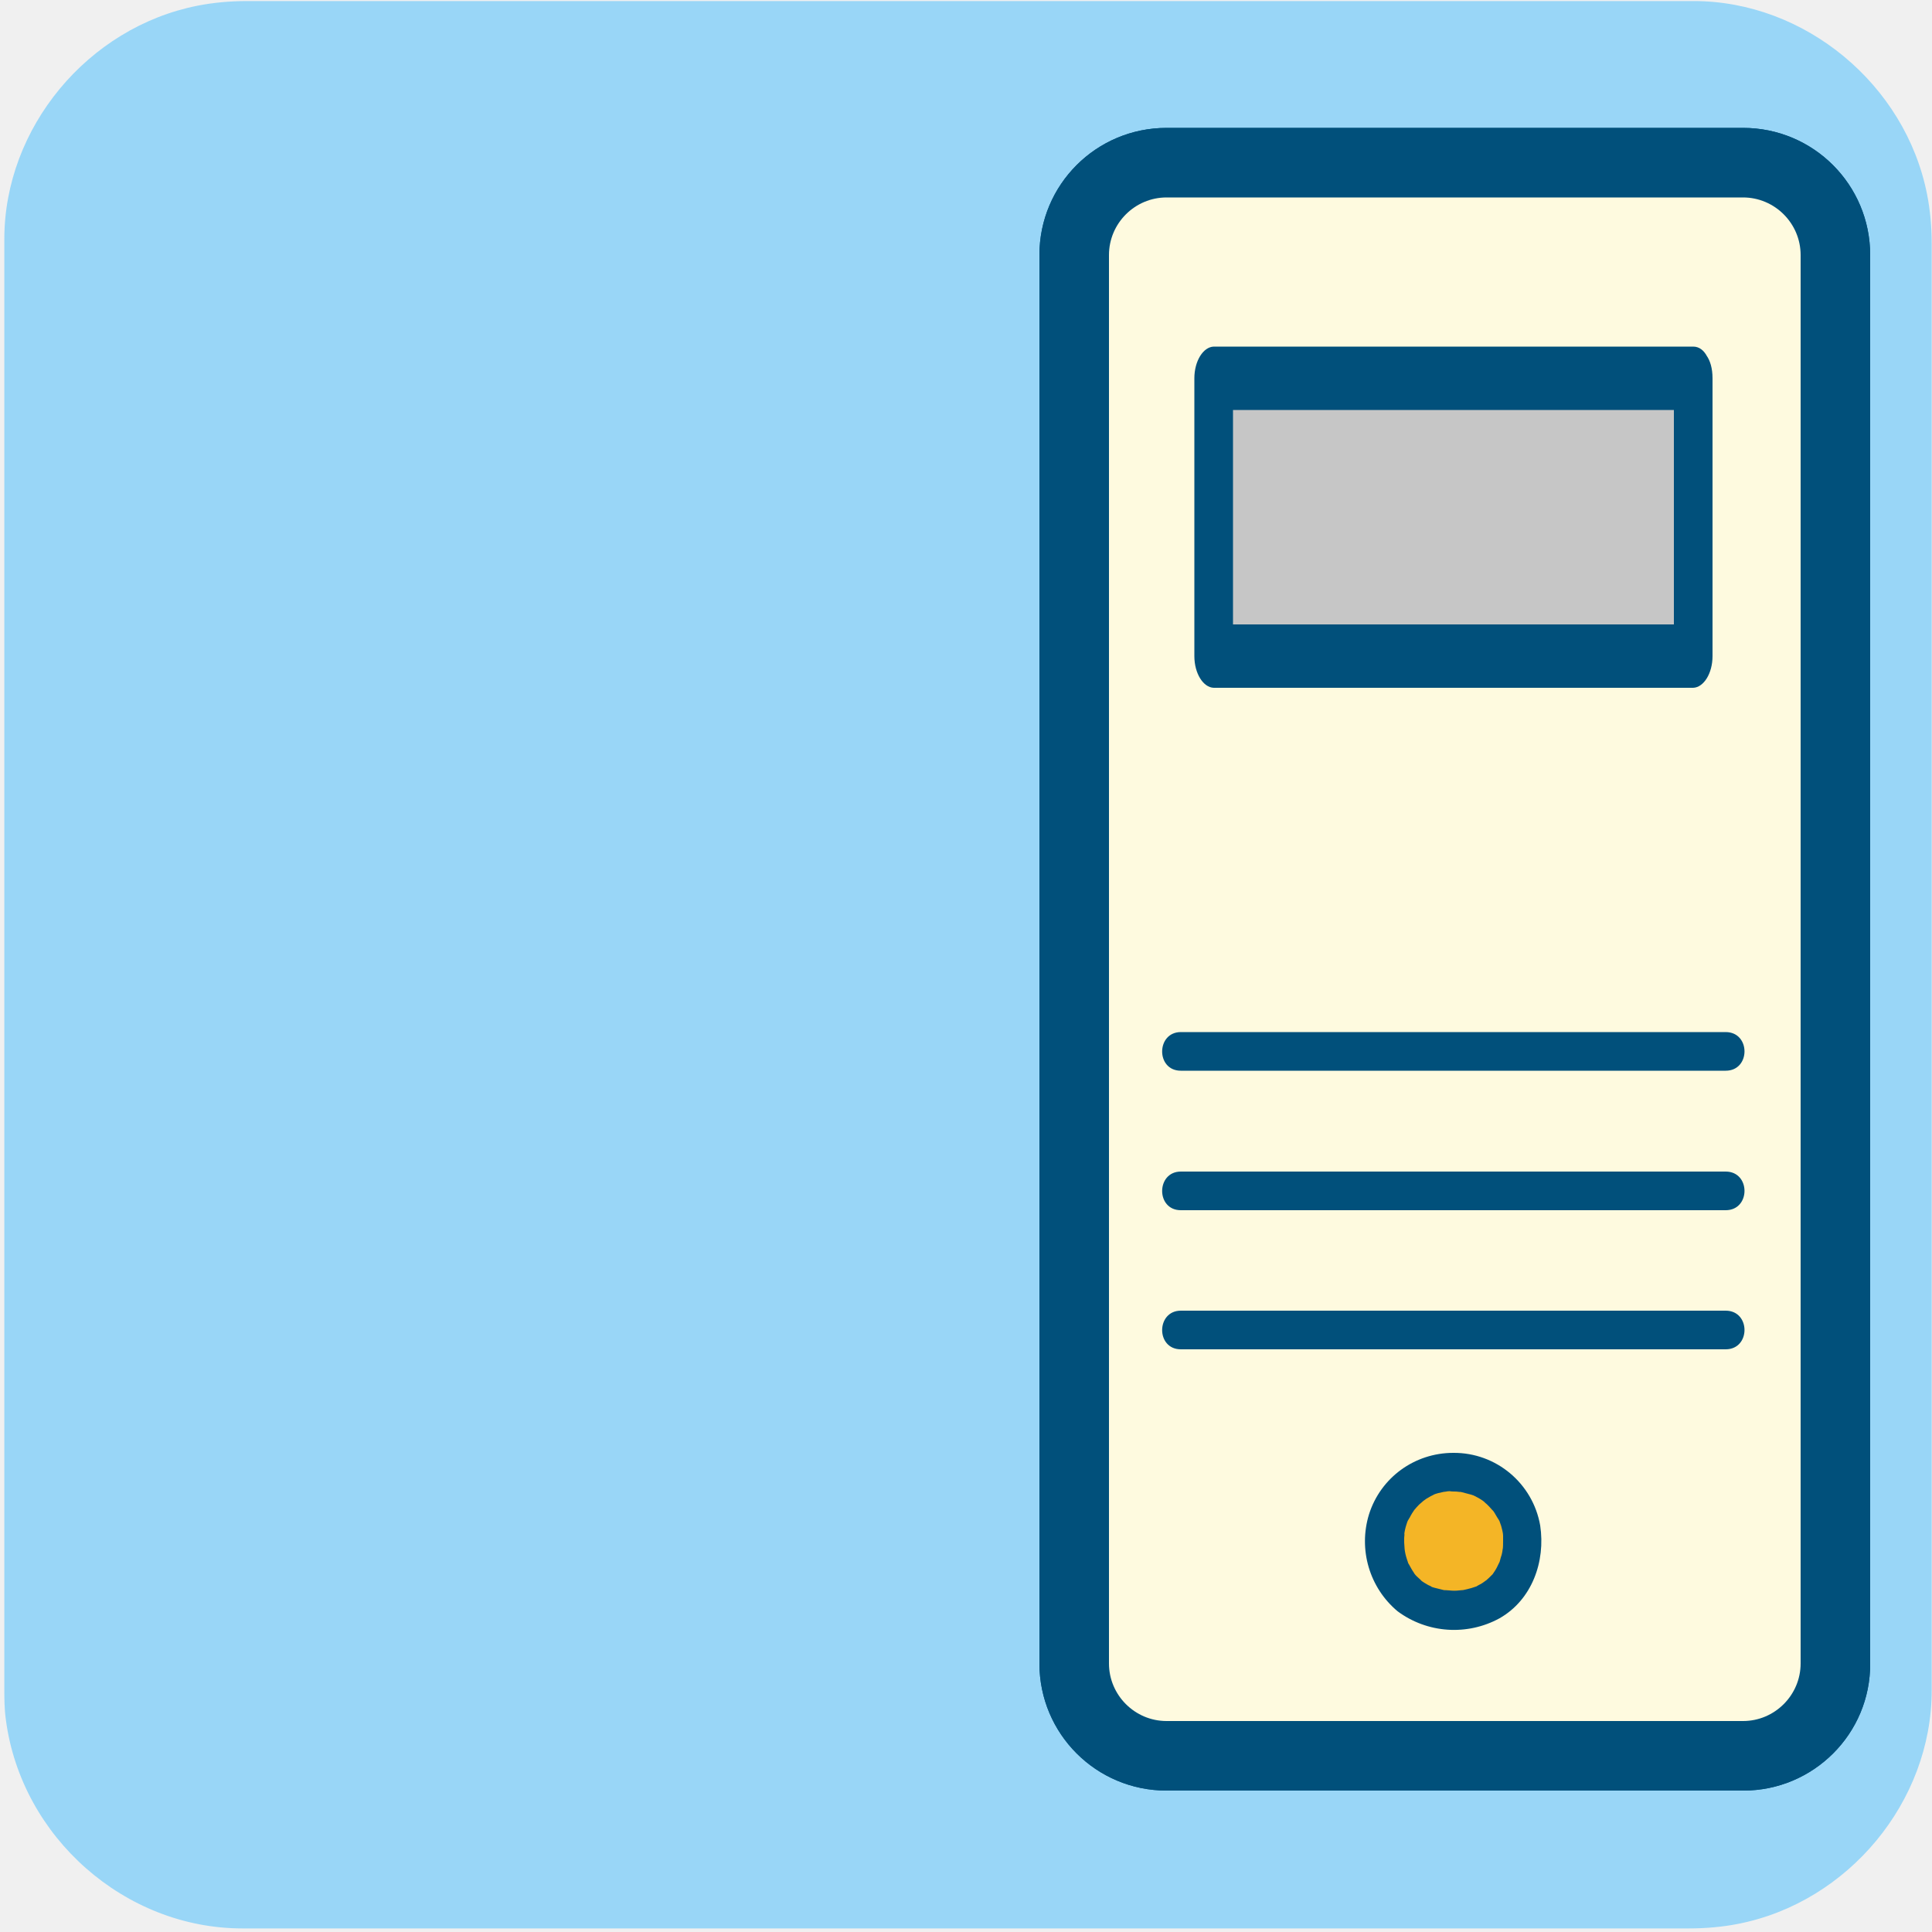
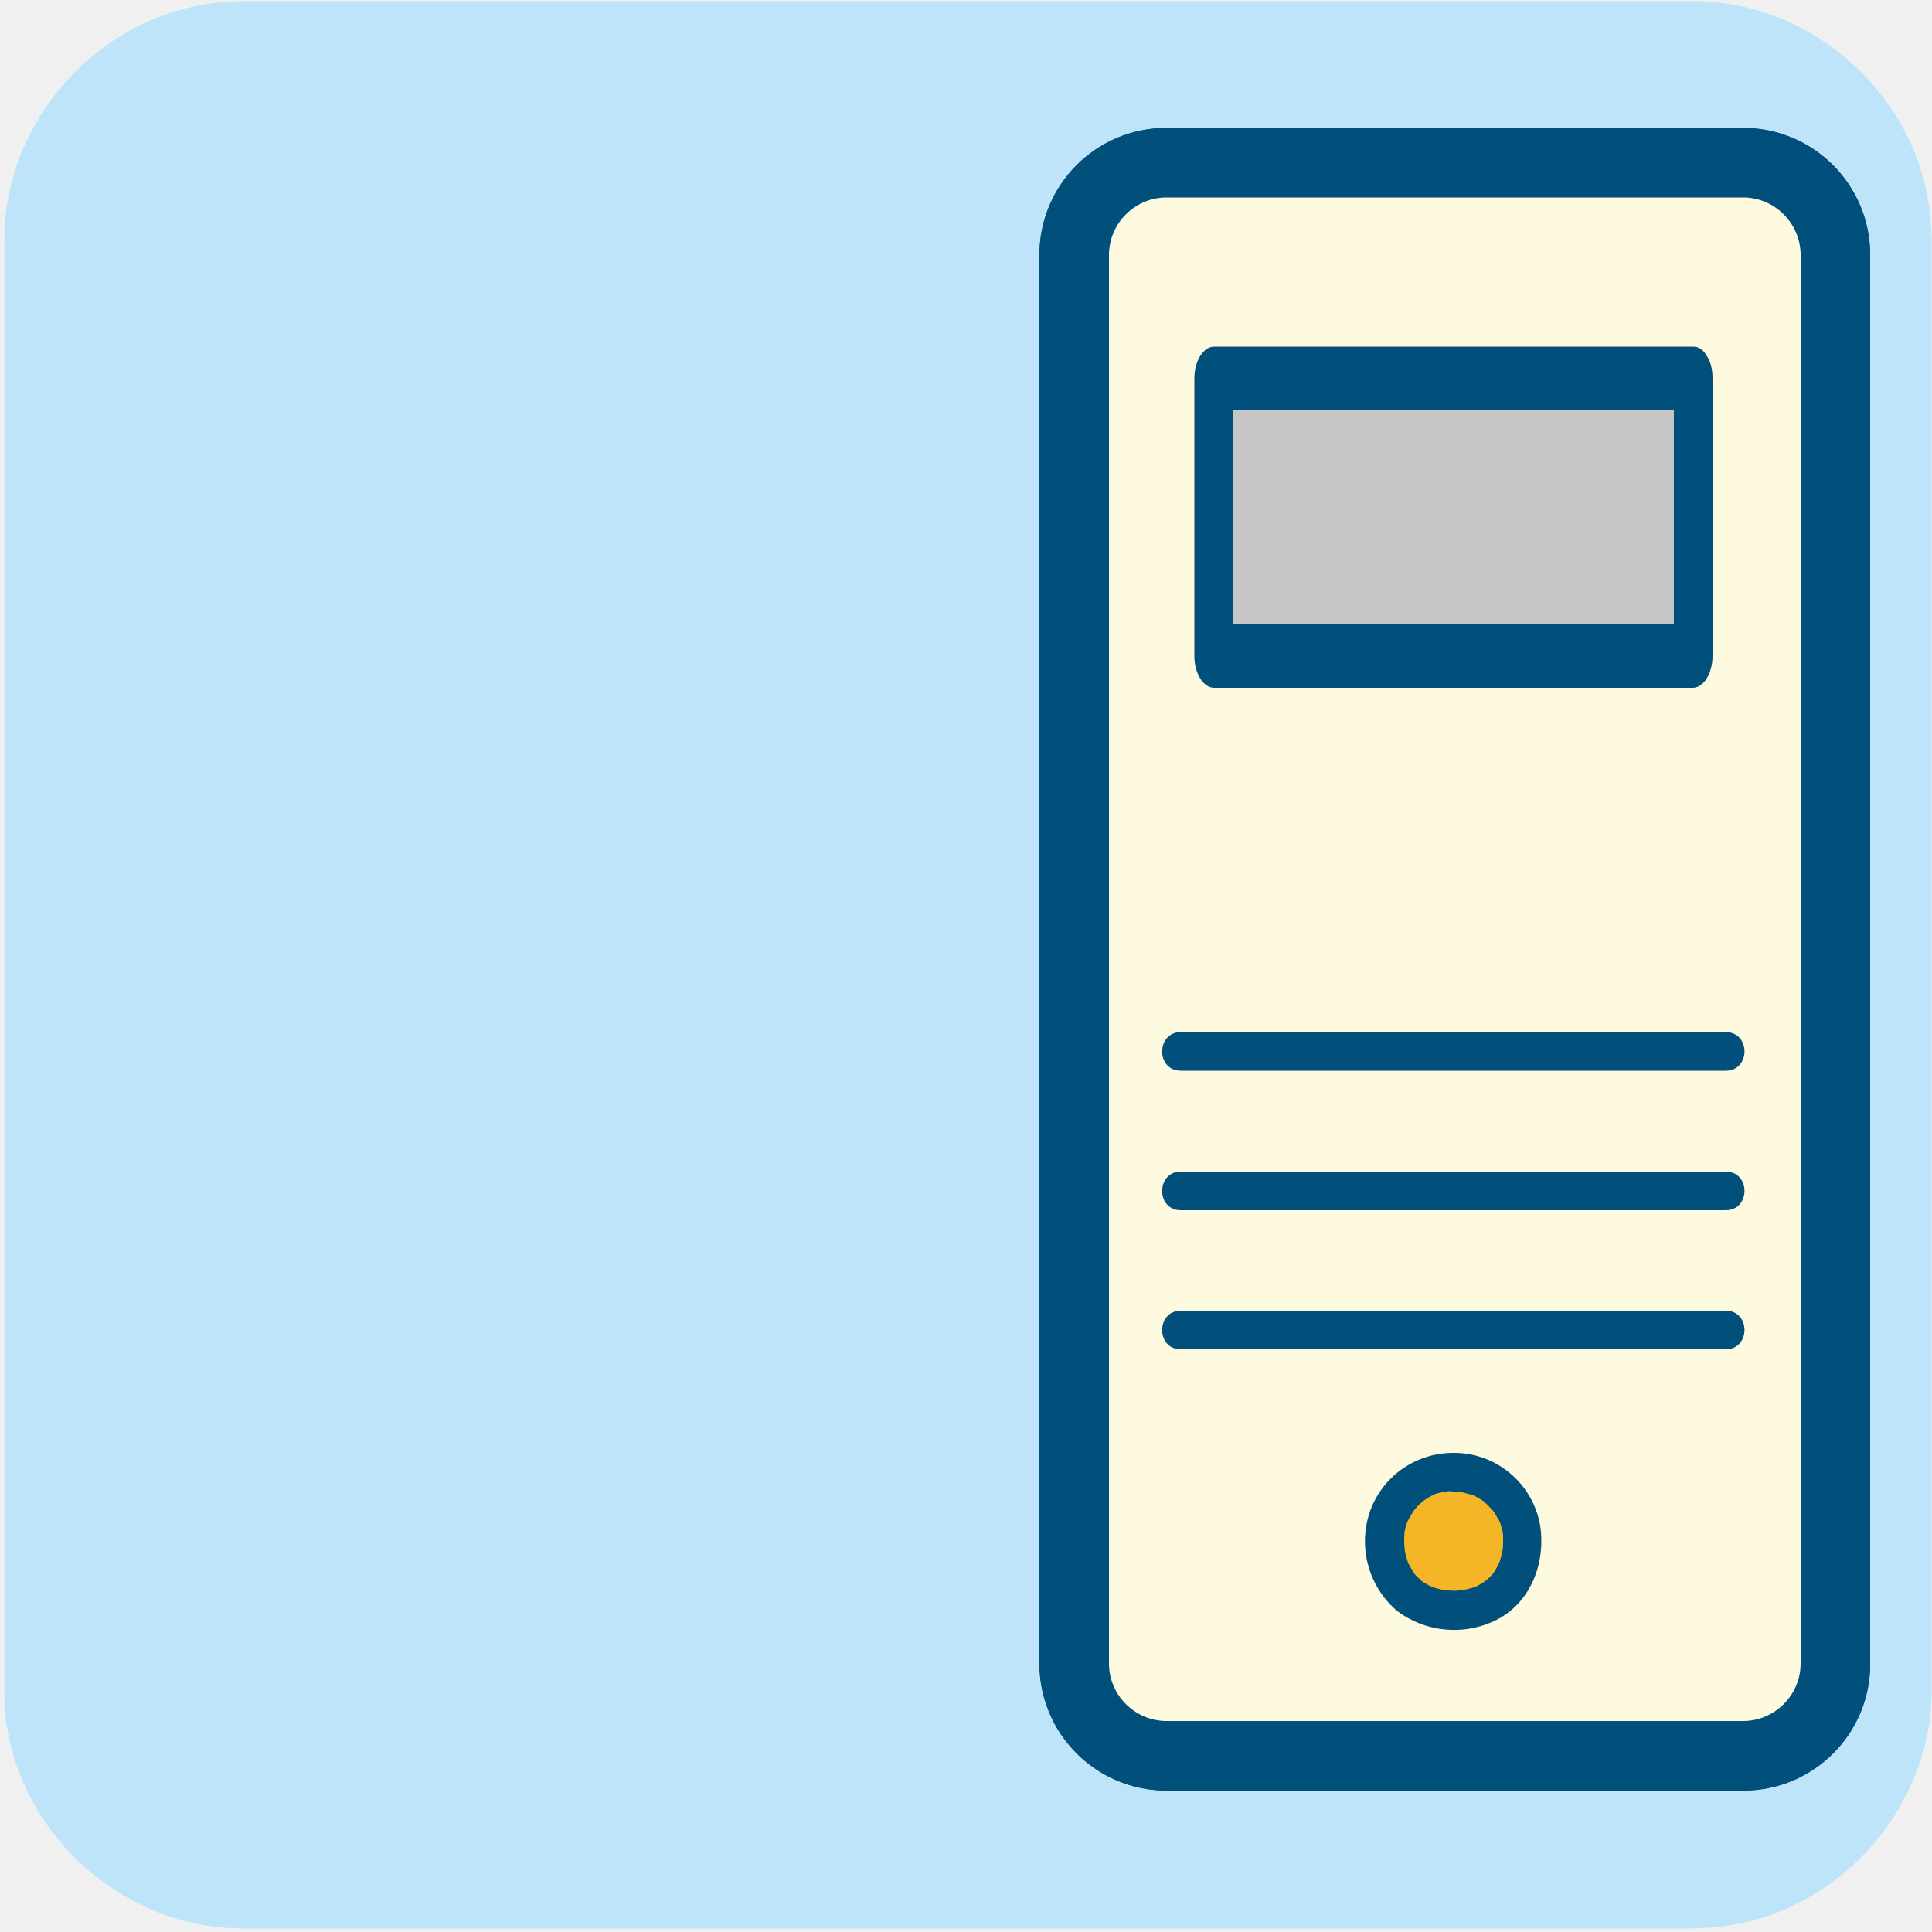
<svg xmlns="http://www.w3.org/2000/svg" viewBox="0 0 500 500" overflow="hidden" preserveAspectRatio="xMidYMid meet" id="eaf-b946-0">
  <defs>
    <clipPath id="eaf-b946-1">
      <rect x="0" y="0" width="500" height="500" />
    </clipPath>
    <style>#eaf-b946-0 * {animation: 7000ms linear infinite normal both running;offset-rotate:0deg}@keyframes eaf-b946-2{0%,100%{transform:none;offset-path:path("m376.074 463.4l0 0q-29.159 -146.214 -124.833 -147.9q-62.407 -1.1 -122.677 147.9l0 -25.926l0 25.926l0 0l247.51 0")}}@keyframes eaf-b946-3{0%{offset-distance:0%}42.39%{offset-distance:0%;animation-timing-function:ease-in-out}45.71%{offset-distance:29.631%;animation-timing-function:ease-in-out}49.04%{offset-distance:57.959%;animation-timing-function:ease-in-out}51.43%{offset-distance:61.6%;animation-timing-function:ease-in-out}53.33%{offset-distance:65.241%}85.71%{offset-distance:65.241%;animation-timing-function:ease-in-out}100%{offset-distance:100%}}@keyframes eaf-b946-4{0%{transform:rotate(0)}18.57%{transform:rotate(0);animation-timing-function:ease-in-out}19.53%{transform:rotate(2deg);animation-timing-function:ease-in-out}20.47%{transform:rotate(-2deg);animation-timing-function:ease-in-out}21.43%{transform:rotate(2deg);animation-timing-function:ease-in-out}22.39%{transform:rotate(-2deg);animation-timing-function:ease-in-out}23.34%{transform:rotate(2deg);animation-timing-function:ease-in-out}24.3%{transform:rotate(-2deg);animation-timing-function:ease-in-out}25.23%{transform:rotate(2deg)}25.24%{transform:rotate(2deg);animation-timing-function:ease-in-out}26.19%{transform:rotate(-2deg);animation-timing-function:ease-in-out}27.14%{transform:rotate(2deg);animation-timing-function:ease-in-out}30.96%{transform:rotate(-2deg);animation-timing-function:ease-in-out}34.76%{transform:rotate(2deg);animation-timing-function:ease-in-out}38.57%{transform:rotate(-2deg);animation-timing-function:ease-in-out}42.37%{transform:rotate(2deg);animation-timing-function:ease-in-out}42.39%,100%{transform:rotate(0)}}@keyframes eaf-b946-5{0%{transform:scale(1,1)}28.57%{transform:scale(1,1);animation-timing-function:ease-in-out}31.9%{transform:scale(0.8934,0.8934);animation-timing-function:ease-in-out}34.29%{transform:scale(1,1);animation-timing-function:ease-in-out}37.61%{transform:scale(0.8934,0.8934);animation-timing-function:ease-in-out}46.67%{transform:scale(0.75,0.75);animation-timing-function:ease-in-out}49.04%{transform:scale(1,0.8932);animation-timing-function:ease-in-out}51.9%,100%{transform:scale(1,1)}}@keyframes eaf-b946-6{0%,100%{transform:translate(-376.0742px,-463.4px)}}@keyframes eaf-b946-7{0%,100%{transform:translate(376.0742px,463.4px)}}@keyframes eaf-b946-8{0%{transform:rotate(0)}18.57%{transform:rotate(0);animation-timing-function:ease-in-out}19.53%{transform:rotate(2deg);animation-timing-function:ease-in-out}20.47%{transform:rotate(-2deg);animation-timing-function:ease-in-out}21.43%{transform:rotate(2deg);animation-timing-function:ease-in-out}22.37%{transform:rotate(-2deg);animation-timing-function:ease-in-out}23.34%{transform:rotate(2deg);animation-timing-function:ease-in-out}24.3%{transform:rotate(-2deg);animation-timing-function:ease-in-out}25.23%{transform:rotate(2deg)}25.24%{transform:rotate(2deg);animation-timing-function:ease-in-out}26.19%{transform:rotate(-2deg);animation-timing-function:ease-in-out}27.14%{transform:rotate(2deg);animation-timing-function:ease-in-out}30.96%{transform:rotate(-2deg);animation-timing-function:ease-in-out}34.76%{transform:rotate(2deg);animation-timing-function:ease-in-out}38.57%{transform:rotate(-2deg);animation-timing-function:ease-in-out}42.37%{transform:rotate(2deg);animation-timing-function:ease-in-out}42.39%{transform:rotate(0);animation-timing-function:ease-in-out}43.81%{transform:rotate(-3deg);animation-timing-function:ease-in-out}45.24%,100%{transform:rotate(0)}}@keyframes eaf-b946-9{0%{transform:scale(1,1)}28.57%{transform:scale(1,1);animation-timing-function:ease-in-out}31.9%{transform:scale(0.8934,0.8934);animation-timing-function:ease-in-out}34.29%{transform:scale(1,1);animation-timing-function:ease-in-out}37.61%{transform:scale(0.8934,0.8934);animation-timing-function:ease-in-out}40%{transform:scale(1,1);animation-timing-function:ease-in-out}42.86%{transform:scale(1,0.634);animation-timing-function:ease-in-out}48.1%,100%{transform:scale(1,1)}}@keyframes eaf-b946-10{0%,100%{transform:none;offset-path:path("m127.59 458l0 0l-31.099 -237.9")}}@keyframes eaf-b946-11{0%{offset-distance:0%}48.57%{offset-distance:0%}63.33%,100%{offset-distance:100%}}@keyframes eaf-b946-12{0%{transform:scale(0.45,0)}48.57%{transform:scale(0.45,0)}50%{transform:scale(0.57,0.26)}63.33%,100%{transform:scale(0.94,0.76)}}@keyframes eaf-b946-13{0%,100%{transform:translate(-423.8842px,-635.6px)}}@keyframes eaf-b946-14{0%{opacity:0.51;animation-timing-function:ease-in-out}48.57%{opacity:0.97}59.53%{opacity:0.51}63.33%,100%{opacity:0}}</style>
  </defs>
  <g clip-path="url('#eaf-b946-1')" style="isolation: isolate;">
    <g>
      <g transform="matrix(4 0 0 4 -827.28 -2254.526)">
-         <path fill="#99d6f7" d="m331.8 626.1c0 15.6 0 31.3 0 46.9c0 7.2 -5.4 13.7 -12.5 15.1c-1 0.2 -2.1 0.3 -3.2 0.3c-31.2 0 -62.4 0 -93.6 0c-7.6 0 -14.3 -5.9 -15.3 -13.5c-0.1 -0.7 -0.1 -1.4 -0.1 -2c0 -31.3 0 -62.5 0 -93.8c0 -7.2 5.4 -13.7 12.5 -15.1c1 -0.2 2.1 -0.3 3.2 -0.3c31.2 0 62.4 0 93.6 0c7.2 0 13.7 5.4 15.1 12.5c0.2 1 0.3 2.1 0.3 3.2c0 15.6 0 31.1 0 46.7z" />
+         <path fill="#bee4fa" d="m331.8 626.1c0 15.6 0 31.3 0 46.9c0 7.2 -5.4 13.7 -12.5 15.1c-1 0.2 -2.1 0.3 -3.2 0.3c-31.2 0 -62.4 0 -93.6 0c-7.6 0 -14.3 -5.9 -15.3 -13.5c-0.1 -0.7 -0.1 -1.4 -0.1 -2c0 -31.3 0 -62.5 0 -93.8c0 -7.2 5.4 -13.7 12.5 -15.1c1 -0.2 2.1 -0.3 3.2 -0.3c31.2 0 62.4 0 93.6 0c7.2 0 13.7 5.4 15.1 12.5c0.2 1 0.3 2.1 0.3 3.2c0 15.6 0 31.1 0 46.7z" />
      </g>
      <g>
        <rect fill="#fefadf" width="81" height="73.2" transform="translate(-190 -3.5)" />
        <rect fill="#01507b" stroke="#f04d28" stroke-miterlimit="10" width="81" height="73.2" transform="translate(-190 90)" />
        <rect fill="#c90606" width="81" height="73.2" transform="translate(-190 183.5)" />
        <rect fill="#bcbcbc" width="81" height="73.2" transform="translate(-190 277.1)" />
        <rect fill="#f7e79c" width="81" height="73.2" transform="translate(-190 370.6)" />
        <rect fill="#f7e79c" width="81" height="73.2" transform="translate(-190 370.6)" />
        <rect fill="#f4b526" width="81" height="73.2" transform="translate(-190 463.4)" />
        <rect fill="#e1f3fd" width="81" height="73.2" transform="translate(-190 557.6)" />
      </g>
      <g style="animation-name: eaf-b946-2, eaf-b946-3, eaf-b946-4, eaf-b946-5, eaf-b946-6; animation-composition: replace, add, add, add, add;">
        <path fill="#01507b" d="m451.2 463.4l-149.3 0c-18.2 0 -32.9 -14.7 -32.9 -32.9l0 -364.5c0 -18.2 14.7 -32.9 32.9 -32.9l149.2 0c18.2 0 32.9 14.7 32.9 32.9l0 364.5c0.1 18.2 -14.7 32.9 -32.8 32.9z" />
        <path fill="#fefadf" d="m301.9 445.4c-8.2 0 -14.9 -6.7 -14.9 -14.9l0 -364.5c0 -8.2 6.7 -14.9 14.9 -14.9l149.2 0c8.2 0 14.9 6.7 14.9 14.9l0 364.5c0 8.2 -6.7 14.9 -14.9 14.9l-149.2 0z" />
        <rect fill="#c6c6c6" width="124.1" height="71.9" transform="translate(314.1 97.9)" />
        <path fill="#f4b526" d="m376.1 381c-9.7 -0.2 -17.6 7.5 -17.8 17.1c0 0.2 0 0.4 0 0.6c-0.5 9.5 6.8 17.6 16.3 18.1c0.5 0 1 0 1.5 0c10.8 0 17.8 -7.4 17.8 -18.1c0.1 -9.7 -7.6 -17.6 -17.2 -17.7c-0.2 0 -0.4 0 -0.6 0z" />
        <path fill="#01507b" d="m438.2 89.7l-124.1 0c-2.7 0.1 -5 3.7 -5 8.2l0 71.9c0 4.5 2.3 8.1 5 8.2l124.1 0c2.7 -0.1 5 -3.7 5 -8.2l0 -71.9c0 -10.5 -10 -10.5 -10 0l0 71.9l5 -8.2l-124.1 0l5 8.2l0 -71.9l-5 8.2l124.1 0c6.4 0 6.4 -16.4 0 -16.4z" />
        <path fill="#01507b" d="m446.6 267.1l-141 0c-6.4 0 -6.5 10 0 10l141 0c6.5 0 6.5 -10 0 -10z" />
        <path fill="#01507b" d="m446.6 303.2l-141 0c-6.4 0 -6.5 10 0 10l141 0c6.5 0 6.5 -10 0 -10z" />
        <path fill="#01507b" d="m446.6 339.2l-141 0c-6.4 0 -6.5 10 0 10l141 0c6.5 0 6.5 -10 0 -10z" />
        <path fill="#01507b" d="m376.1 376c-10 0 -18.8 6.4 -21.8 15.9c-2.8 9.1 0.1 19 7.4 25.1c7.7 5.7 18 6.4 26.4 1.8c8.4 -4.8 11.9 -14.7 10.5 -24c-1.9 -10.9 -11.4 -18.9 -22.5 -18.8c-2.8 0 -5 2.2 -5 5c0 2.8 2.2 5 5 5c0.5 0 1 0 1.6 0.1c1.5 0.1 -0.8 -0.2 0.7 0.1c0.8 0.2 1.6 0.4 2.3 0.6c0.3 0.1 0.6 0.2 0.9 0.3c-1 -0.4 0.4 0.2 0.5 0.3c0.8 0.4 1.6 0.9 2.3 1.5c-0.8 -0.6 0.3 0.3 0.4 0.4c0.2 0.2 0.4 0.4 0.6 0.6c0.3 0.3 0.6 0.7 0.9 1c-0.6 -0.7 0 0 0.2 0.2c0.5 0.7 0.8 1.4 1.3 2.1c0.1 0.1 0.4 0.9 0.1 0c0.2 0.6 0.4 1.1 0.6 1.7c0.2 0.7 0.4 1.5 0.5 2.3c-0.1 -1 0 0.1 0 0.3c0 0.4 0 0.8 0 1.2c0 0.8 0 1.6 -0.1 2.4c0.1 -1.1 -0.1 0.4 -0.1 0.5c-0.1 0.5 -0.2 1 -0.4 1.5c-0.1 0.4 -0.2 0.7 -0.3 1.1c-0.1 0.2 -0.7 1.4 -0.2 0.4c-0.3 0.6 -0.6 1.3 -1 1.9c-0.2 0.3 -0.4 0.6 -0.6 0.9c-0.5 0.6 0.8 -0.8 -0.1 0.1c-0.6 0.6 -1.2 1.2 -1.8 1.7c0.8 -0.7 -0.7 0.5 -1.1 0.7c-0.4 0.2 -0.8 0.4 -1.1 0.6c-1.2 0.7 0.6 -0.2 -0.2 0.1c-0.8 0.3 -1.6 0.5 -2.4 0.7c-0.3 0.1 -0.6 0.1 -0.9 0.2c-0.6 0.1 -0.6 0.1 -0.1 0c-0.3 0 -0.6 0.1 -1 0.1c-0.8 0.1 -1.6 0.1 -2.5 0c-0.5 0 -1 -0.1 -1.4 -0.1c0.2 0 0.9 0.2 -0.1 0c-0.8 -0.2 -1.6 -0.4 -2.4 -0.6c-0.4 -0.1 -0.7 -0.2 -1 -0.4c1 0.4 -0.4 -0.2 -0.6 -0.3c-0.7 -0.4 -1.4 -0.8 -2 -1.3c0.8 0.6 -0.7 -0.7 -0.9 -0.9c-0.2 -0.2 -0.5 -0.5 -0.7 -0.8c-0.5 -0.6 0.6 1 -0.1 -0.2c-0.5 -0.7 -0.9 -1.5 -1.3 -2.2c-0.7 -1.2 0.2 0.9 -0.2 -0.4c-0.1 -0.3 -0.2 -0.6 -0.3 -0.9c-0.3 -0.9 -0.5 -1.8 -0.6 -2.7c0 0.2 0.1 0.9 0 -0.1c0 -0.5 -0.1 -1 -0.1 -1.5c0 -0.4 0 -0.8 0 -1.2c0 -0.2 0.2 -1.8 0 -0.8c0.1 -0.9 0.3 -1.8 0.6 -2.7c0.1 -0.4 0.3 -0.9 0.5 -1.3c-0.3 0.8 0.1 -0.2 0.3 -0.4c0.4 -0.8 0.9 -1.6 1.4 -2.3c-0.6 0.8 0.3 -0.3 0.4 -0.4c0.3 -0.3 0.6 -0.7 1 -1c0.1 -0.1 1.2 -1 0.4 -0.4c0.4 -0.3 0.7 -0.5 1.1 -0.8c0.4 -0.2 0.8 -0.5 1.2 -0.7c0.2 -0.1 1.3 -0.6 0.5 -0.3c0.9 -0.4 1.8 -0.6 2.8 -0.8c0.1 0 1.6 -0.2 0.6 -0.1c0.7 -0.1 1.4 -0.1 2.1 -0.1c2.8 0 5 -2.2 5 -5c-0.2 -2.7 -2.4 -4.9 -5.2 -4.9l0 0z" />
      </g>
      <g style="animation-name: eaf-b946-7, eaf-b946-8, eaf-b946-9, eaf-b946-6; animation-composition: replace, add, add, add;">
        <path fill="#01507b" d="m451.2 463.4l-149.3 0c-18.2 0 -32.9 -14.7 -32.9 -32.9l0 -364.5c0 -18.2 14.7 -32.9 32.9 -32.9l149.2 0c18.2 0 32.9 14.7 32.9 32.9l0 364.5c0.1 18.2 -14.7 32.9 -32.8 32.9z" />
        <path fill="#fefadf" d="m301.9 445.4c-8.2 0 -14.9 -6.7 -14.9 -14.9l0 -364.5c0 -8.2 6.7 -14.9 14.9 -14.9l149.2 0c8.2 0 14.9 6.7 14.9 14.9l0 364.5c0 8.2 -6.7 14.9 -14.9 14.9l-149.2 0z" />
        <rect fill="#c6c6c6" width="124.1" height="71.9" transform="translate(314.1 97.9)" />
        <path fill="#f4b526" d="m376.1 381c-9.7 -0.2 -17.6 7.5 -17.8 17.1c0 0.2 0 0.4 0 0.6c-0.5 9.5 6.8 17.6 16.3 18.1c0.5 0 1 0 1.5 0c10.8 0 17.8 -7.4 17.8 -18.1c0.1 -9.7 -7.6 -17.6 -17.2 -17.7c-0.2 0 -0.4 0 -0.6 0z" />
        <path fill="#01507b" d="m438.2 89.7l-124.1 0c-2.7 0.1 -5 3.7 -5 8.2l0 71.9c0 4.5 2.3 8.1 5 8.2l124.1 0c2.7 -0.1 5 -3.7 5 -8.2l0 -71.9c0 -10.5 -10 -10.5 -10 0l0 71.9l5 -8.2l-124.1 0l5 8.2l0 -71.9l-5 8.2l124.1 0c6.4 0 6.4 -16.4 0 -16.4z" />
        <path fill="#01507b" d="m446.6 267.1l-141 0c-6.4 0 -6.5 10 0 10l141 0c6.5 0 6.5 -10 0 -10z" />
        <path fill="#01507b" d="m446.6 303.2l-141 0c-6.4 0 -6.5 10 0 10l141 0c6.5 0 6.5 -10 0 -10z" />
        <path fill="#01507b" d="m446.6 339.2l-141 0c-6.4 0 -6.5 10 0 10l141 0c6.5 0 6.5 -10 0 -10z" />
        <path fill="#01507b" d="m376.1 376c-10 0 -18.8 6.4 -21.8 15.9c-2.8 9.1 0.1 19 7.4 25.1c7.7 5.7 18 6.4 26.4 1.8c8.4 -4.8 11.9 -14.7 10.5 -24c-1.9 -10.9 -11.4 -18.9 -22.5 -18.8c-2.8 0 -5 2.2 -5 5c0 2.8 2.2 5 5 5c0.5 0 1 0 1.6 0.1c1.5 0.1 -0.8 -0.2 0.7 0.1c0.8 0.2 1.6 0.4 2.3 0.6c0.3 0.1 0.6 0.2 0.9 0.3c-1 -0.4 0.4 0.2 0.5 0.3c0.8 0.4 1.6 0.9 2.3 1.5c-0.8 -0.6 0.3 0.3 0.4 0.4c0.2 0.2 0.4 0.4 0.6 0.6c0.3 0.3 0.6 0.7 0.9 1c-0.6 -0.7 0 0 0.2 0.2c0.5 0.7 0.8 1.4 1.3 2.1c0.1 0.1 0.4 0.9 0.1 0c0.2 0.6 0.4 1.1 0.6 1.7c0.2 0.7 0.4 1.5 0.5 2.3c-0.1 -1 0 0.1 0 0.3c0 0.4 0 0.8 0 1.2c0 0.8 0 1.6 -0.1 2.4c0.1 -1.1 -0.1 0.4 -0.1 0.5c-0.1 0.5 -0.2 1 -0.4 1.5c-0.1 0.4 -0.2 0.7 -0.3 1.1c-0.1 0.2 -0.7 1.4 -0.2 0.4c-0.3 0.6 -0.6 1.3 -1 1.9c-0.2 0.3 -0.4 0.6 -0.6 0.9c-0.5 0.6 0.8 -0.8 -0.1 0.1c-0.6 0.6 -1.2 1.2 -1.8 1.7c0.8 -0.7 -0.7 0.5 -1.1 0.7c-0.4 0.2 -0.8 0.4 -1.1 0.6c-1.2 0.7 0.6 -0.2 -0.2 0.1c-0.8 0.3 -1.6 0.5 -2.4 0.7c-0.3 0.1 -0.6 0.1 -0.9 0.2c-0.6 0.1 -0.6 0.1 -0.1 0c-0.3 0 -0.6 0.1 -1 0.1c-0.8 0.1 -1.6 0.1 -2.5 0c-0.5 0 -1 -0.1 -1.4 -0.1c0.2 0 0.9 0.2 -0.1 0c-0.8 -0.2 -1.6 -0.4 -2.4 -0.6c-0.4 -0.1 -0.7 -0.2 -1 -0.4c1 0.4 -0.4 -0.2 -0.6 -0.3c-0.7 -0.4 -1.4 -0.8 -2 -1.3c0.8 0.6 -0.7 -0.7 -0.9 -0.9c-0.2 -0.2 -0.5 -0.5 -0.7 -0.8c-0.5 -0.6 0.6 1 -0.1 -0.2c-0.5 -0.7 -0.9 -1.5 -1.3 -2.2c-0.7 -1.2 0.2 0.9 -0.2 -0.4c-0.1 -0.3 -0.2 -0.6 -0.3 -0.9c-0.3 -0.9 -0.5 -1.8 -0.6 -2.7c0 0.2 0.1 0.9 0 -0.1c0 -0.5 -0.1 -1 -0.1 -1.5c0 -0.4 0 -0.8 0 -1.2c0 -0.2 0.2 -1.8 0 -0.8c0.1 -0.9 0.3 -1.8 0.6 -2.7c0.1 -0.4 0.3 -0.9 0.5 -1.3c-0.3 0.8 0.1 -0.2 0.3 -0.4c0.4 -0.8 0.9 -1.6 1.4 -2.3c-0.6 0.8 0.3 -0.3 0.4 -0.4c0.3 -0.3 0.6 -0.7 1 -1c0.1 -0.1 1.2 -1 0.4 -0.4c0.4 -0.3 0.7 -0.5 1.1 -0.8c0.4 -0.2 0.8 -0.5 1.2 -0.7c0.2 -0.1 1.3 -0.6 0.5 -0.3c0.9 -0.4 1.8 -0.6 2.8 -0.8c0.1 0 1.6 -0.2 0.6 -0.1c0.7 -0.1 1.4 -0.1 2.1 -0.1c2.8 0 5 -2.2 5 -5c-0.2 -2.7 -2.4 -4.9 -5.2 -4.9l0 0z" />
      </g>
      <path fill="#fff" stroke="#01507b" stroke-width="14" stroke-miterlimit="10" d="m490.5 487.7l2.5 -0.6l2.5 -0.4c27.3 -3.9 52.3 15.4 55.2 42.9l0.2 2.6l0 2.6c-0.1 27.6 -23.3 49.4 -50.8 48l-2.6 -0.2l-2.6 -0.3l-0.1 0l0 0.1l-0.1 -0.1l0 2.8l-0.2 2.7c-2.4 22.9 -18.2 41.6 -40.4 47.8l-2.7 0.6l-2.7 0.5c-22.5 3.8 -45.2 -6.9 -56.6 -26.6l-1.3 -2.4l-1.2 -2.5l-0.1 0.1l0 -0.1l-1.5 1.8l-1.6 1.7c-14.1 13.7 -35.7 14.6 -50.8 2.1l-1.7 -1.5l-1.6 -1.6c-13.2 -14.1 -13.6 -36.4 -0.6 -50.8l1.6 -1.7l1.7 -1.6l-0.1 0l0 -0.1l-2.6 -0.7l-2.5 -0.9c-26.8 -10.1 -39.9 -40.2 -29.2 -66.8l1.1 -2.5l1.2 -2.4c13.5 -25.2 45.1 -34.3 70.1 -20.2l2.3 1.4l2.2 1.5l0 0.1l0.1 -0.1l1.5 -2.5c31.3 -47.2 102.5 -31.5 111 24.5l0.3 2.9" transform="matrix(0.45 0 0 0 -63.1575 458)" opacity="0.51" style="animation-name: eaf-b946-10, eaf-b946-11, eaf-b946-12, eaf-b946-13, eaf-b946-14; animation-composition: replace, add, add, add, replace;" />
    </g>
  </g>
</svg>
